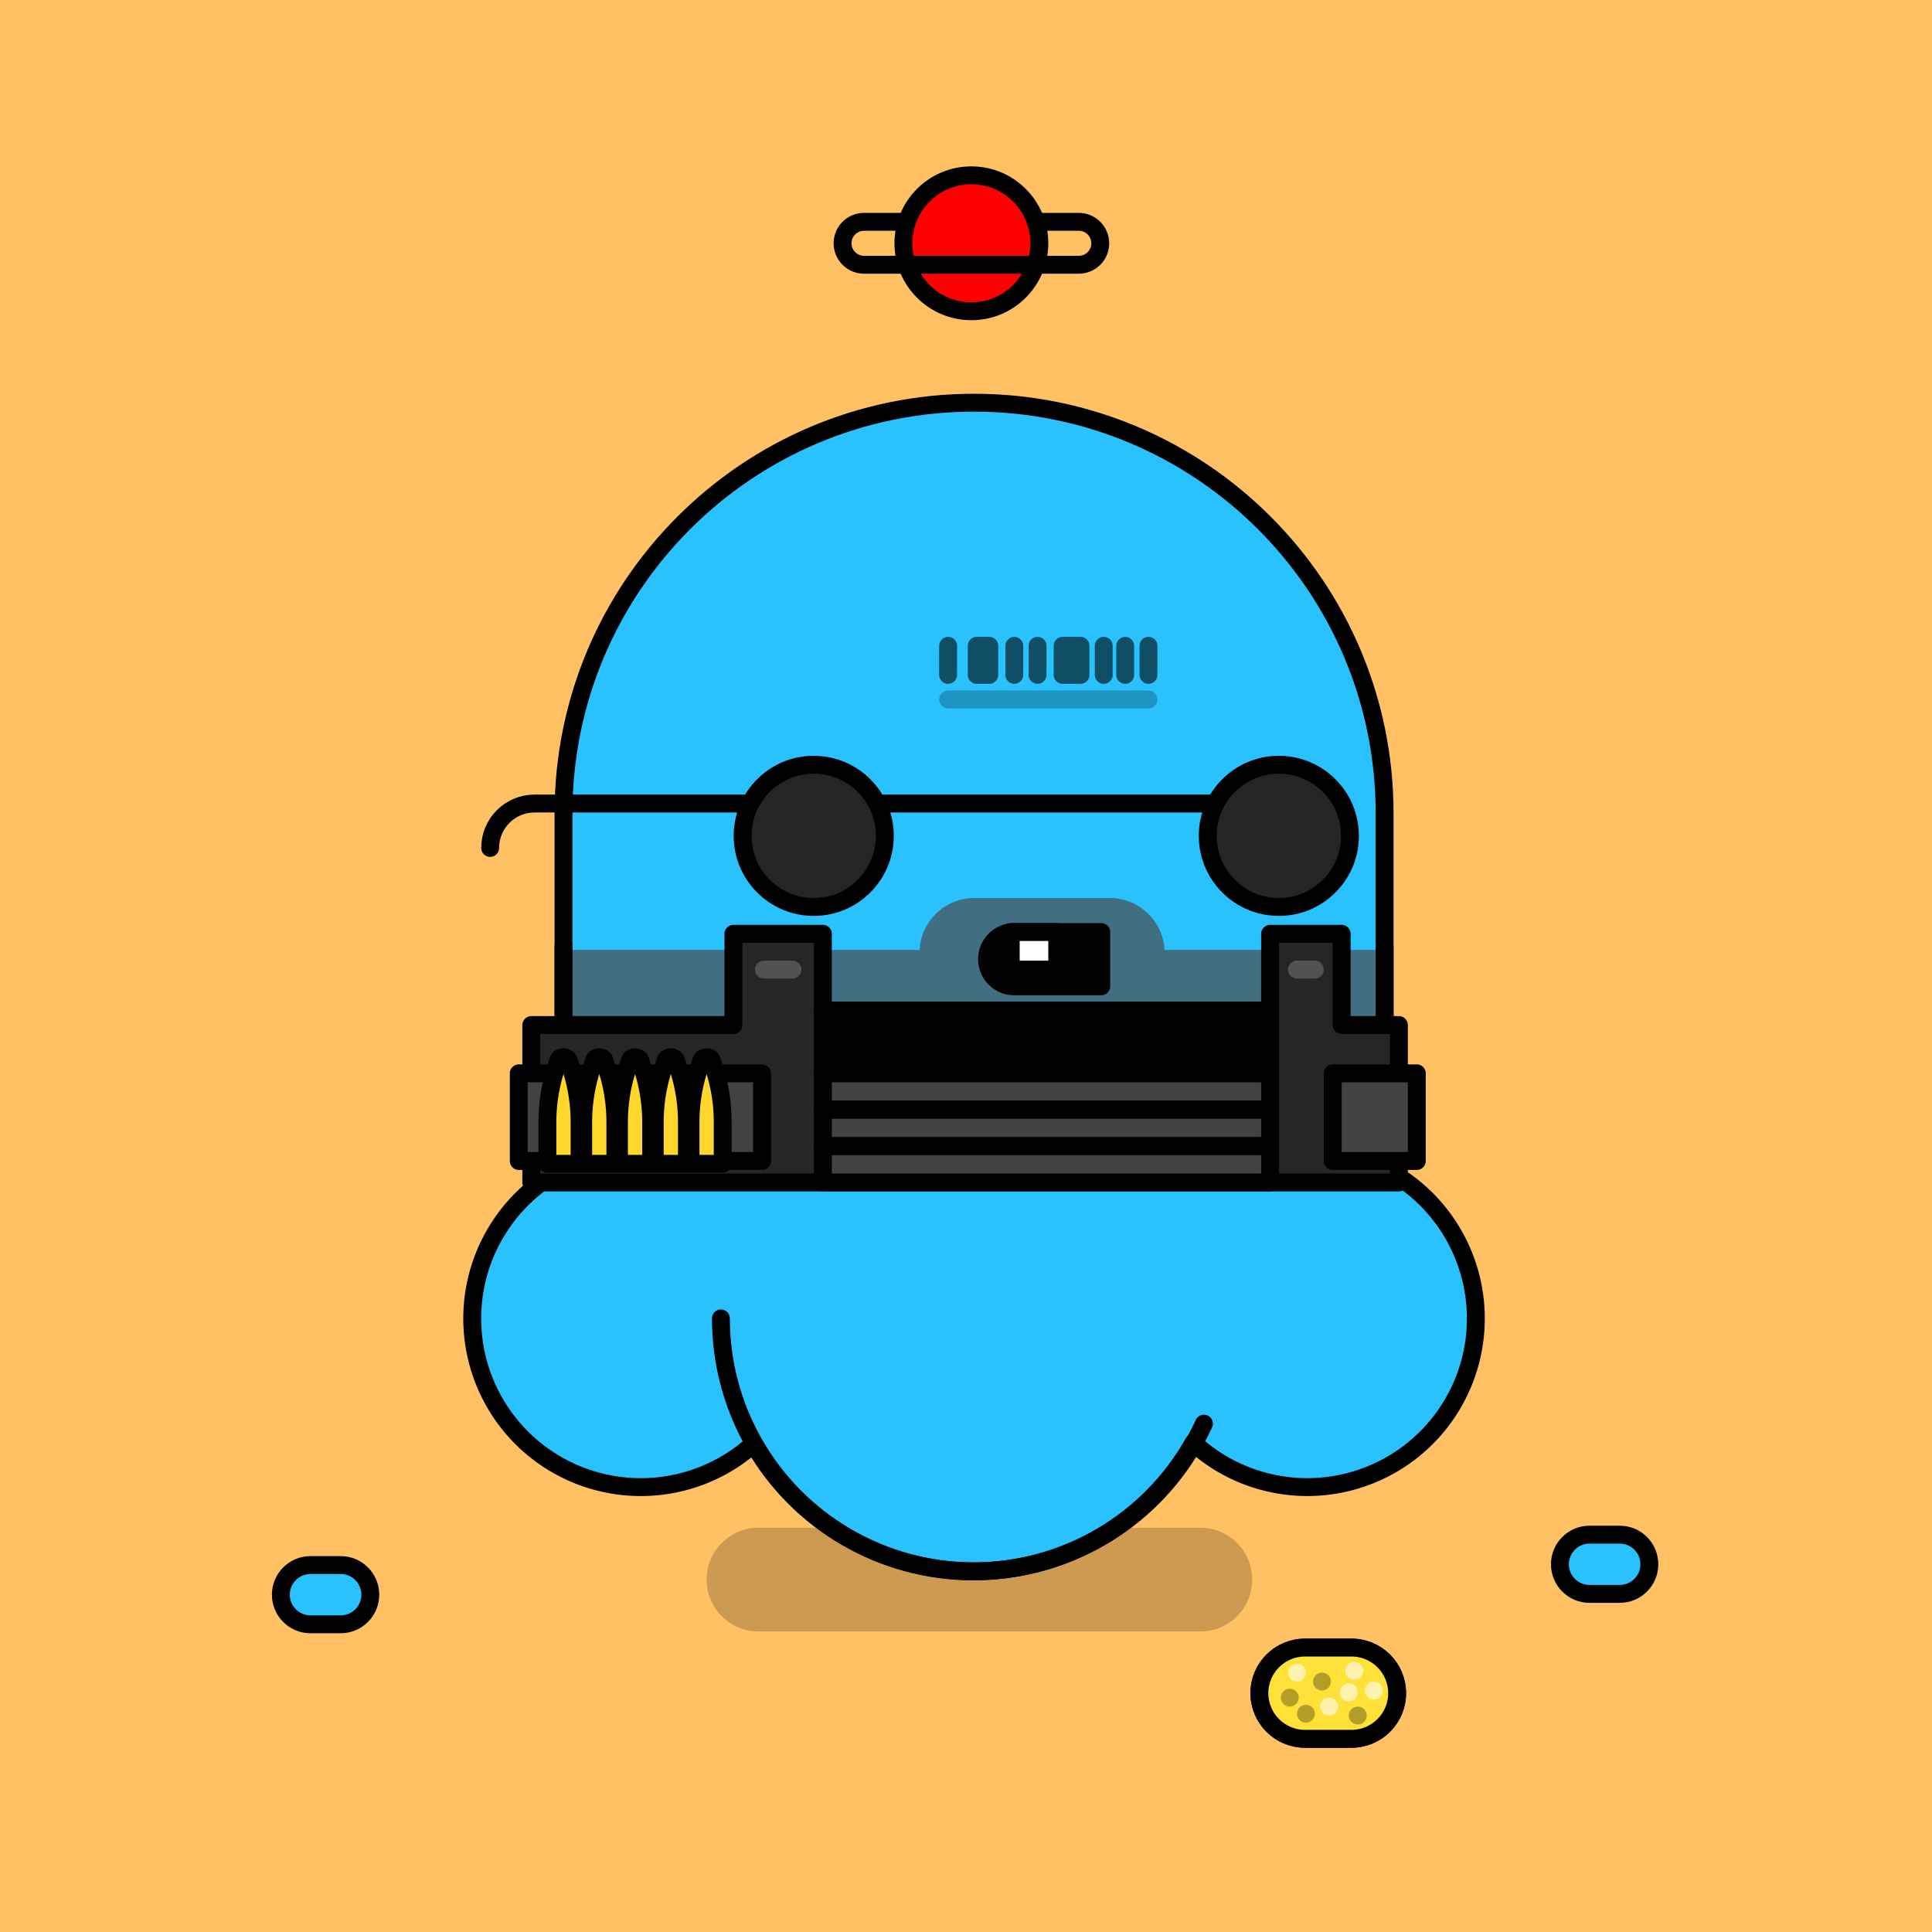
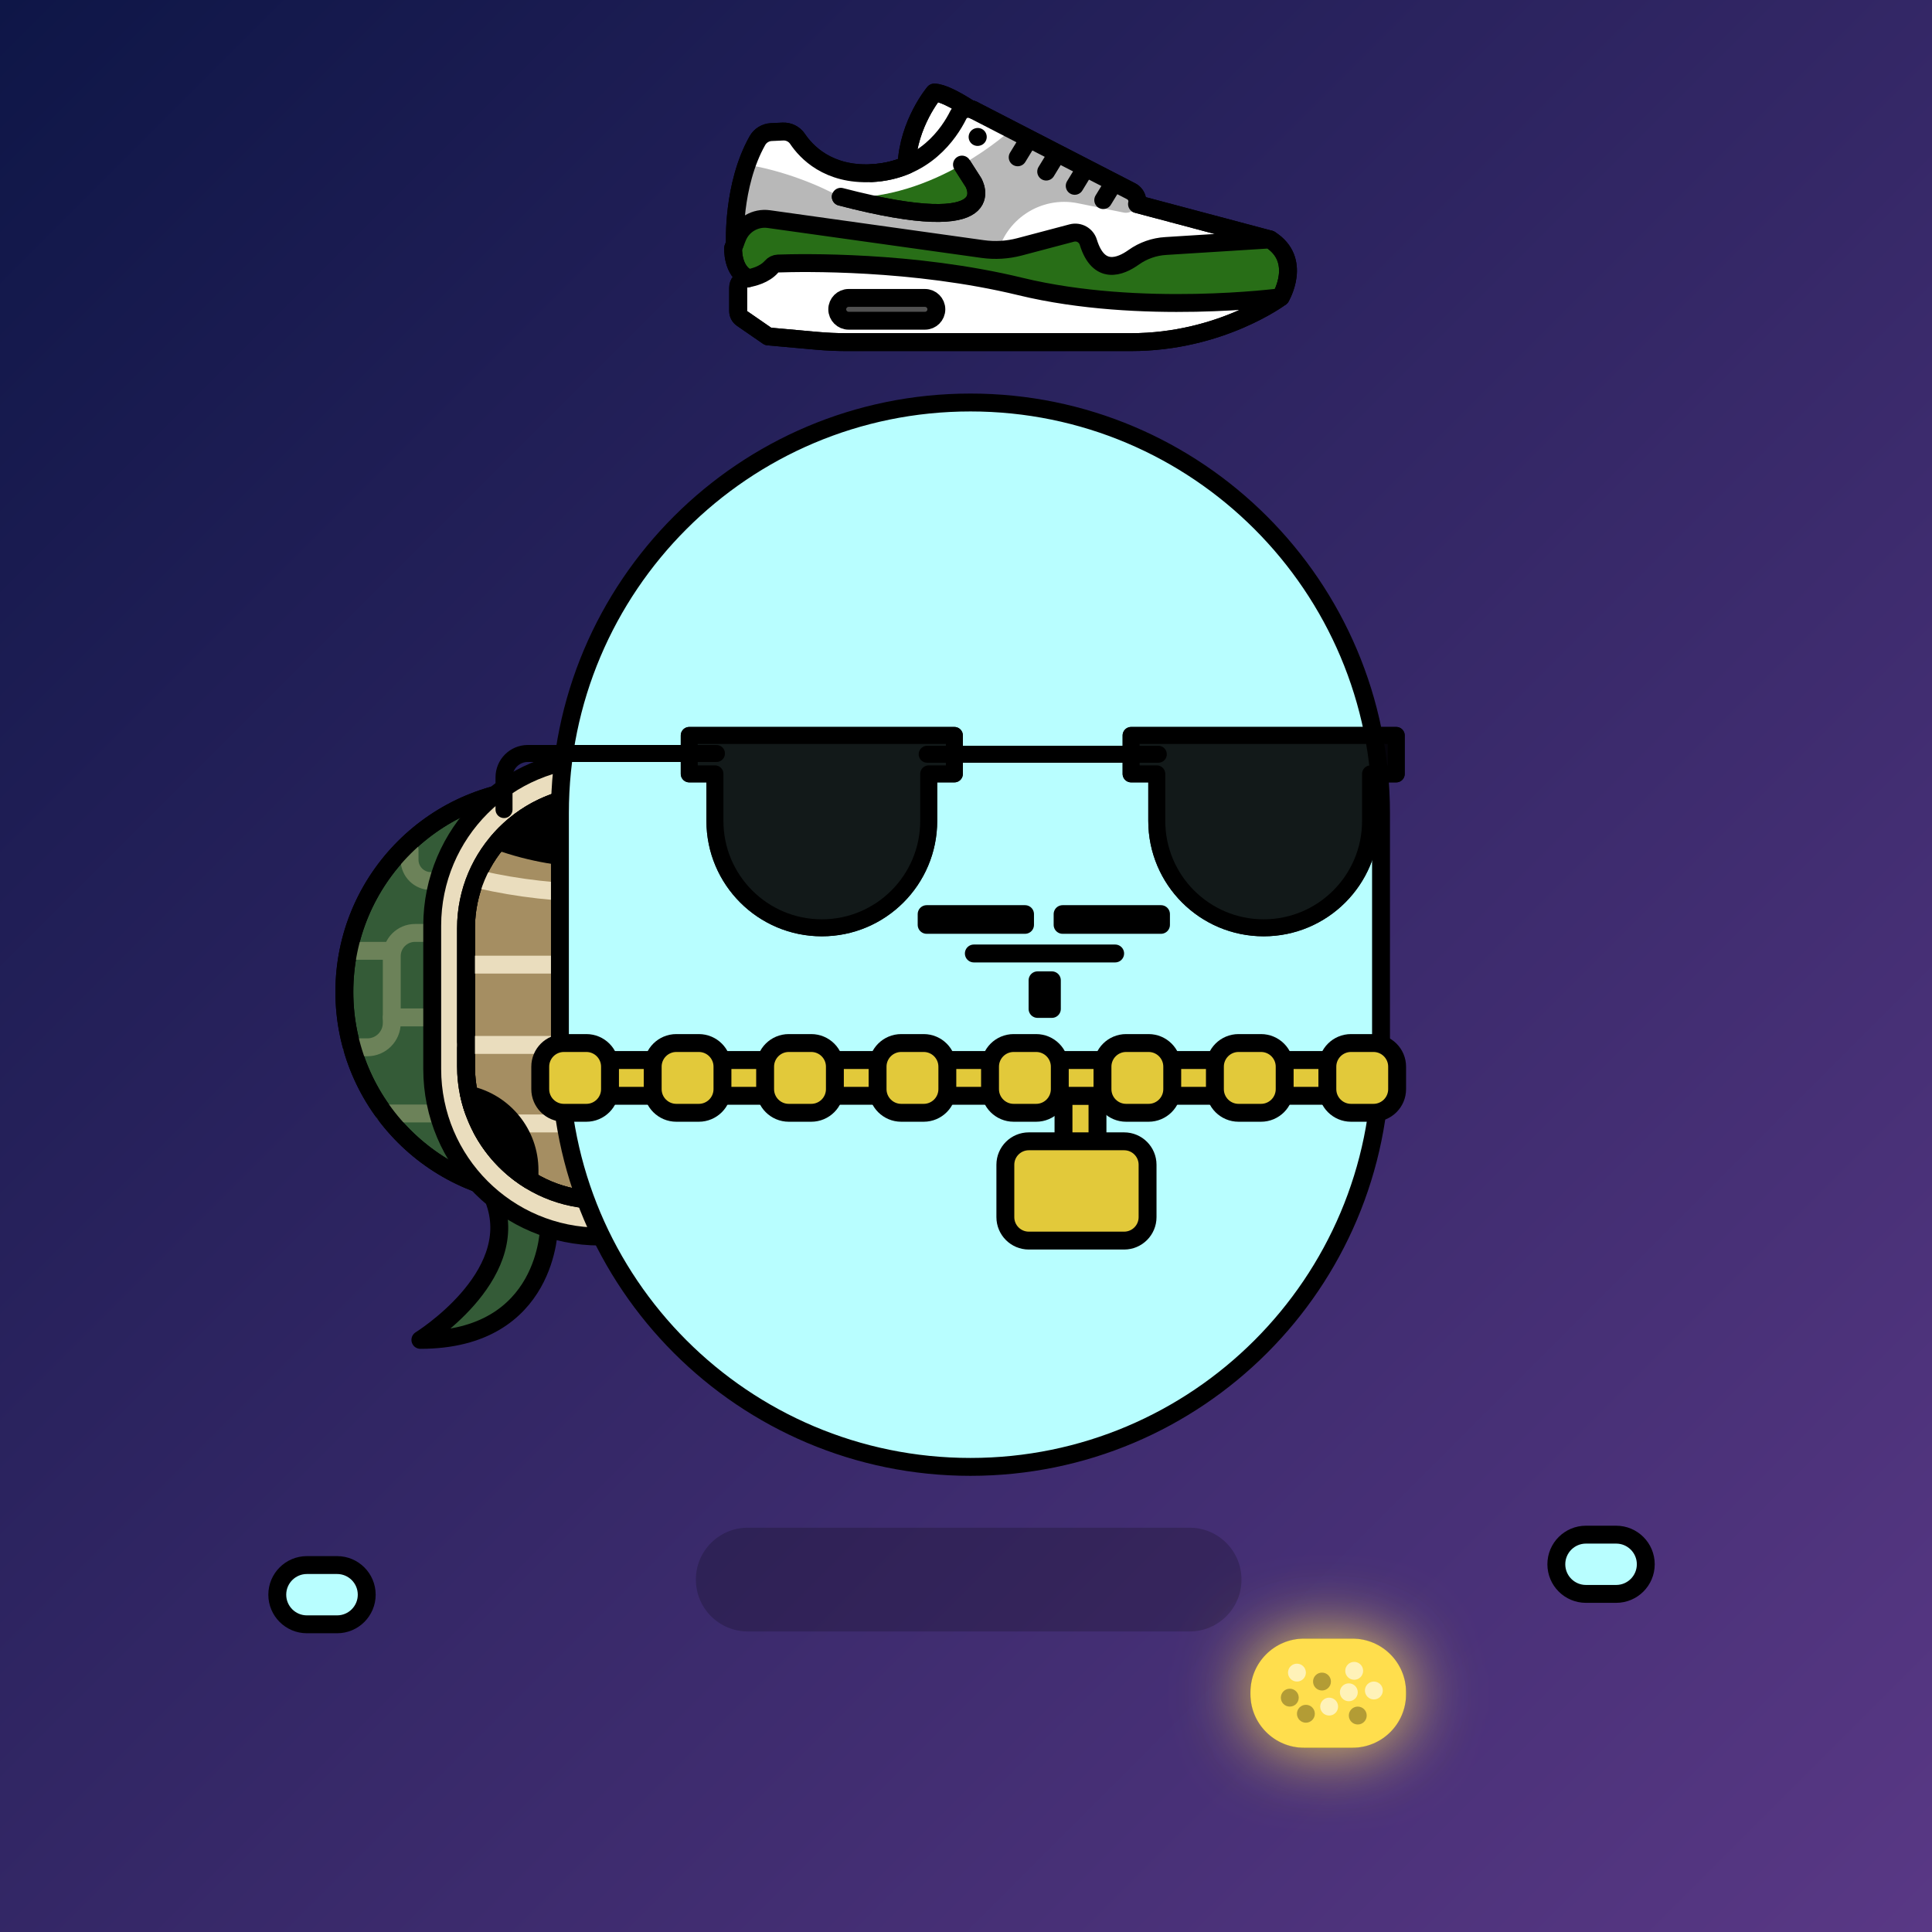
<svg xmlns="http://www.w3.org/2000/svg" id="Layer_1" data-name="Layer 1" viewBox="0 0 1080 1080">
  <defs>
    <linearGradient id="linear-gradient" x2="1080" y2="1080" gradientUnits="userSpaceOnUse">
-       <stop offset="0" stop-color="#ffc164" />
-       <stop offset="1" stop-color="#ffc164" />
+       <stop offset="0" stop-color="#0e1647" />
+       <stop offset="1" stop-color="#593885" />
    </linearGradient>
+     <filter id="glow">
+       <feGaussianBlur stdDeviation="20" result="coloredBlur" />
+       <feMerge>
+         <feMergeNode in="coloredBlur" />
+         <feMergeNode in="SourceGraphic" />
+       </feMerge>
+     </filter>
  </defs>
  <rect width="1080" height="1080" fill="url(#linear-gradient)" />
  <g transform="translate(0 20)" stroke="#000" stroke-linecap="round" stroke-linejoin="round" stroke-width="10">
-     <g fill="#29c2ff">
-       <rect x="157" y="854.88" width="50" height="33.12" rx="16.56" />
-       <rect x="872" y="837.88" width="50" height="33.12" rx="16.56" />
+     <g>
+       <path d="M306.91,665.54S307,729,235,729c0,0,56.32-34.88,41.66-76.94" fill="#345b37" stroke="#000" stroke-linecap="round" stroke-linejoin="round" stroke-width="10" />
+       <circle cx="306.59" cy="534.48" r="114.09" fill="#345b37" />
+       <path d="M240.85,472.51h0a11.9,11.9,0,0,1-11.9-11.9V455" transform="translate(0 0)" fill="none" stroke="#6c8259" />
+       <line x1="218.61" y1="511.52" x2="198.62" y2="511.52" stroke="#6c8259" />
+       <path d="M241.61,548.74H219V514.51a13,13,0,0,1,13-13h9.67" transform="translate(0 0)" fill="none" stroke="#6c8259" />
+       <path d="M219,548.83v3a13.62,13.62,0,0,1-13.62,13.62h-8.57" transform="translate(0 0)" fill="none" stroke="#6c8259" />
+       <line x1="214.95" y1="602.44" x2="244.49" y2="602.44" stroke="#6c8259" />
+       <circle cx="306.59" cy="534.48" r="114.09" fill="none" />
+       <rect x="260.5" y="424.16" width="149.61" height="226.68" rx="74.8" fill="#a58e62" />
+       <path d="M335.31,403.76h0a93.7,93.7,0,0,0-93.7,93.69v80.1a93.7,93.7,0,0,0,93.7,93.69h0A93.69,93.69,0,0,0,429,577.55v-80.1A93.69,93.69,0,0,0,335.31,403.76ZM410.11,576a74.8,74.8,0,0,1-74.8,74.8h0A74.8,74.8,0,0,1,260.5,576V499a74.8,74.8,0,0,1,74.81-74.8h0a74.8,74.8,0,0,1,74.8,74.8Z" transform="translate(0 0)" fill="#eaddbe" />
+       <line x1="263.14" y1="519.24" x2="407.4" y2="519.24" stroke="#eaddbe" />
+       <line x1="260.5" y1="564.12" x2="410.11" y2="564.12" stroke="#eaddbe" />
+       <line x1="262.01" y1="608.01" x2="407.84" y2="608.01" stroke="#eaddbe" />
+       <line x1="335.31" y1="424.16" x2="335.31" y2="650.84" stroke="#eaddbe" />
+       <path d="M278.59,450.22a167.64,167.64,0,0,0,113.29-.16,74.6,74.6,0,0,0-56.57-25.9h0A74.61,74.61,0,0,0,278.59,450.22Z" transform="translate(0 0)" />
+       <path d="M267.87,471.62a301.08,301.08,0,0,0,134.83-.21" fill="none" stroke="#eaddbe" />
+       <rect x="260.5" y="424.16" width="149.61" height="226.68" rx="74.8" fill="none" />
+       <path d="M262.24,592A74.88,74.88,0,0,0,296,639.68v-5.53A43.15,43.15,0,0,0,262.24,592Z" />
+     </g>
+         --&gt;
+ 
+         
+ 
+         
+ 
+ 
+ 
+ 
+         
+ 
+         <g fill="#b8feff">
      <rect x="704" y="901" width="77" height="51" rx="25.5" />
-       <rect x="395" y="834" width="305" height="58" rx="29" opacity="0.2" stroke="none" fill="#000" />
-       <path d="M774,630V434.61c0-126.75-102.75-229.5-229.5-229.5S315,307.86,315,434.61V630l-.12,3.38A94.24,94.24,0,1,0,421.26,787.11a141.39,141.39,0,0,0,245.89-.53A94.24,94.24,0,1,0,774.22,633.43Z" />
-       <path d="M403,717a140.88,140.88,0,0,0,13,59.19c1.63,3.53,3.41,7,5.31,10.35a141.41,141.41,0,0,0,245.91.53q3.13-5.48,5.78-11.25" fill="none" />
- 
+       <rect x="155" y="854.88" width="50" height="33.12" rx="16.56" />
+       <rect x="870" y="837.88" width="50" height="33.12" rx="16.56" />
+       <rect x="313" y="205" width="459" height="595" rx="229.5" />
+       <rect x="389" y="834" width="305" height="58" rx="29" fill="#000" opacity="0.2" stroke="none" />
            --&gt;

- 
-             
- 
        </g>
-     <g fill="#ff0000">
-       <circle cx="543" cy="116" r="38" />
-       <path d="M579.05,104h24a12,12,0,0,1,12,12h0a12,12,0,0,1-12,12H483a12,12,0,0,1-12-12h0a12,12,0,0,1,12-12h23.94" fill="none" />
-     </g>
-         --&gt;
- 
-         
- 
-         
- 
-         
- 
-         
- 
-         
- 
-         
- 
-         
- 
-         
- 
-         
- 
-         
- 
-         
- 
-         
- 
-         
- 
-         
- 
-         
- 
-         
- 
-         
- 
-         
- 
-         
- 
- 
- 
- 
- 
- 
- 
- 
- 
-         
- 
- 
- 
-         
- 
-         
- 
-         
- 
-         
-         <g fill="#252525">
-       <circle cx="454.88" cy="447.25" r="39.75" />
-       <circle cx="714.88" cy="447.25" r="39.75" />
-       <line x1="490.27" y1="429.17" x2="679.48" y2="429.17" />
-       <path d="M419.48,429.17H298.83A24.83,24.83,0,0,0,274,454h0" fill="none" />
-     </g>
-         --&gt;
- 
-         
- 
-         
- 
-         
- 
-         
- 
-         
- 
-         
- 
-         
- 
-         
- 
-         
- 
-         
- 
-         
- 
-         
- 
-         
- 
- 
- 
- 
- 
- 
- 
- 
- 
- 
- 
-         
- 
- 
- 
-         
- 
-         
- 
-         
- 
-         
- 
-         
- 
-         
- 
-         
- 
-         
- 
-         
- 
-         
+     <g fill="#286e17" transform="translate(0 -30)">
+       <path d="M710,143.86l-74.41-19.79a6.23,6.23,0,0,0,.07-2.69,6.38,6.38,0,0,0-3.33-4.45L544.1,71.48a6.24,6.24,0,0,0-2-.63c-8.45-5.41-15.73-9.1-19.85-9.1,0,0-14.48,17.16-15.49,40.66a57,57,0,0,1-19.58,4.38c-24.35,1.23-36.58-12-41.36-19.16a9.34,9.34,0,0,0-8.19-4.09l-6.49.3a9.42,9.42,0,0,0-7.76,4.81c-14.12,25.08-12.54,57.52-12.54,57.52l144.84,7.37,52.66,16.62Z" fill="#fff" />
+       <path d="M487.16,106.79c-24.35,1.23-36.58-12-41.36-19.16a9.34,9.34,0,0,0-8.19-4.09l-6.49.3a9.42,9.42,0,0,0-7.76,4.81c-14.12,25.08-12.54,57.52-12.54,57.52l146.39,7.45h0a38.45,38.45,0,0,1,45.33-30l25.56,5.2a6.36,6.36,0,0,0,7.51-7.43h0a6.38,6.38,0,0,0-3.33-4.45L544.1,71.48a6.19,6.19,0,0,0-8.38,2.73C530.59,84.56,516.68,105.3,487.16,106.79Z" fill="#b8b8b8" stroke="none" />
+       <path d="M715.93,176.14s12.35-20.73-6-32.28l-58.27,3.66a34.37,34.37,0,0,0-17.88,6.28c-7.51,5.37-19.66,10.25-25.41-8.4a7.62,7.62,0,0,0-9.2-5.15L569.88,148a52.48,52.48,0,0,1-20.61,1.21L429.76,132.48a16.45,16.45,0,0,0-17.53,10.17l-2.39,6s-.75,12.75,8.39,16.94,160.59,23.71,160.59,23.71l95.26-1.19Z" />
+       <path d="M715.93,176.14s-33.48,25.11-83.7,25.11H473.09c-5.5,0-11-.25-16.47-.74l-27.26-2.45L414.78,188a5,5,0,0,1-2.15-4.11V170.75a5,5,0,0,1,4.27-4.95c4.21-.63,10.54-2.29,14.41-6.74a5.07,5.07,0,0,1,3.63-1.75c12.85-.45,75.45-1.72,135.51,12.85C637.81,186.5,715.93,176.14,715.93,176.14Z" fill="#fff" />
+       <path d="M470,120c93.26,24.31,74.15-8,74.15-8l-6.4-10" />
+       <line x1="621.1" y1="114.68" x2="616.71" y2="121.86" />
+       <line x1="605.15" y1="106.71" x2="600.77" y2="113.89" />
+       <line x1="589.21" y1="98.74" x2="584.83" y2="105.92" />
+       <line x1="573.27" y1="90.77" x2="568.89" y2="97.94" />
+       <rect x="468.02" y="176.54" width="55.4" height="12.75" rx="6.38" transform="translate(991.45 365.83) rotate(-180)" fill="#515151" />
+       <path d="M423.36,88.65a9.42,9.42,0,0,1,7.76-4.81l6.49-.3a9.34,9.34,0,0,1,8.19,4.09c4.78,7.13,17,20.39,41.36,19.16,29.52-1.49,43.43-22.23,48.56-32.58a6.19,6.19,0,0,1,8.38-2.73l21.29,10.89h0s-43.19,40.43-95.28,38h0c-11.21-6.41-31.94-15-52.72-18.32A83.57,83.57,0,0,1,423.36,88.65Z" fill="#fff" stroke="none" />
+       <line x1="546.47" y1="86.57" x2="546.59" y2="86.54" />
+       <path d="M710,143.86l-74.41-19.79a6.23,6.23,0,0,0,.07-2.69,6.38,6.38,0,0,0-3.33-4.45L544.1,71.48a6.24,6.24,0,0,0-2-.63c-8.45-5.41-15.73-9.1-19.85-9.1,0,0-14.48,17.16-15.49,40.66a57,57,0,0,1-19.58,4.38c-24.35,1.23-36.58-12-41.36-19.16a9.34,9.34,0,0,0-8.19-4.09l-6.49.3a9.42,9.42,0,0,0-7.76,4.81c-14.12,25.08-12.54,57.52-12.54,57.52h0l-1,2.47s-.75,12.75,8.39,16.94l-1.33.22a5,5,0,0,0-4.27,4.95v13.13a5,5,0,0,0,2.15,4.11l14.58,10.07,27.26,2.45c5.47.49,11,.74,16.47.74H632.23c50.22,0,83.7-25.11,83.7-25.11S728.28,155.41,710,143.86Z" fill="none" />
+       <path d="M487.16,106.79c29.52-1.49,43.43-22.23,48.56-32.58a6.19,6.19,0,0,1,8.38-2.73" fill="none" />
+       <path d="M470,120c93.26,24.31,74.15-8,74.15-8l-6.4-10" fill="none" stroke="#000" stroke-linecap="round" stroke-linejoin="round" stroke-width="10" />
+     </g>
+         --&gt;
+ 
+         
+ 
+ 
+ 
+ 
+ 
+ 
+ 
+ 
+ 
+         
+ 
+ 
+ 
+         
+ 
+         
+ 
+         
+         <g transform="translate(30 25) scale(0.95 0.95)">
+       <path d="M390,396H279a14,14,0,0,0-14,14h0v19" fill="none" />
+       <line x1="514" y1="396.45" x2="650" y2="396.45" />
+       <path d="M530,385.39H374V408h15.1v27.68a62.9,62.9,0,0,0,62.9,62.9h0a62.9,62.9,0,0,0,62.9-62.9V408H530Z" fill="#000000" opacity="0.9" />
+       <path d="M790,385.39H634V408h15.1v27.68a62.9,62.9,0,0,0,62.9,62.9h0a62.9,62.9,0,0,0,62.9-62.9V408H790Z" fill="#000000" opacity="0.9" />
+       <path d="M530,385.39H374V408h15.1v27.68a62.9,62.9,0,0,0,62.9,62.9h0a62.9,62.9,0,0,0,62.9-62.9V408H530Z" fill="none" />
+       <path d="M790,385.39H634V408h15.1v27.68a62.9,62.9,0,0,0,62.9,62.9h0a62.9,62.9,0,0,0,62.9-62.9V408H790Z" fill="none" />
+     </g>
+         --&gt;
+ 
+         
+ 
+         
+ 
+         
+ 
+         
+ 
+         
+ 
+         
+ 
+         
+ 
+         
+ 
+         
+ 
+         
+ 
+         
+ 
+         
+ 
+         
+ 
+         
+ 
+ 
+ 
+ 
+ 
+ 
+ 
+ 
+ 
+ 
+ 
+         
+ 
+ 

        

        

        

        
        <g>
-       <path d="M651,511a30.68,30.68,0,0,0-30.63-29H544.68a30.68,30.68,0,0,0-30.63,29H313v57H772V511Z" fill="#4b4b4b" stroke="none" opacity="0.7" />
-       <line x1="313" y1="509" x2="313" y2="553" transform="translate(2 0)" />
-       <line x1="772" y1="509" x2="772" y2="553" transform="translate(2 0)" />
-       <polygon points="750 553 750 502 710 502 710 545 460 545 460 502 410 502 410 553 297 553 297 641 782 641 782 553 750 553" fill="#262626" />
-       <rect x="460" y="545" width="250" height="35" stroke-width="10" />
-       <rect x="460" y="580" width="250" height="20.22" fill="#424242" />
-       <rect x="460" y="600.39" width="250" height="20.22" fill="#424242" />
-       <rect x="460" y="620.78" width="250" height="20.22" fill="#424242" />
-       <rect x="290" y="580" width="136" height="49" fill="#424242" />
-       <rect x="745" y="580" width="47" height="49" fill="#424242" />
-       <line x1="725" y1="522" x2="735" y2="522" opacity="0.2" stroke="#fff" />
-       <line x1="427" y1="522" x2="443" y2="522" opacity="0.2" stroke="#fff" />
-       <path d="M324,607.05v23.52H306V607.05a96.94,96.94,0,0,1,4.22-28.16l1.88-6.17c.7-2.29,5.1-2.29,5.8,0l1.88,6.17A96.94,96.94,0,0,1,324,607.05Z" fill="#ffd62c" />
-       <path d="M344,607.05v23.52H326V607.05a96.94,96.94,0,0,1,4.22-28.16l1.88-6.17c.7-2.29,5.1-2.29,5.8,0l1.88,6.17A96.94,96.94,0,0,1,344,607.05Z" fill="#ffd62c" />
-       <path d="M364,607.05v23.52H346V607.05a96.94,96.94,0,0,1,4.22-28.16l1.88-6.17c.7-2.29,5.1-2.29,5.8,0l1.88,6.17A96.94,96.94,0,0,1,364,607.05Z" fill="#ffd62c" />
-       <path d="M384,607.05v23.52H366V607.05a96.94,96.94,0,0,1,4.22-28.16l1.88-6.17c.7-2.29,5.1-2.29,5.8,0l1.88,6.17A96.94,96.94,0,0,1,384,607.05Z" fill="#ffd62c" />
-       <path d="M404,607.05v23.52H386V607.05a96.94,96.94,0,0,1,4.22-28.16l1.88-6.17c.7-2.29,5.1-2.29,5.8,0l1.88,6.17A96.94,96.94,0,0,1,404,607.05Z" fill="#ffd62c" />
-       <path d="M566.93,501a15.18,15.18,0,0,0-15.18,15.18h0a15.18,15.18,0,0,0,15.18,15.18h48.68V501Z" />
-       <rect x="565" y="501" width="26" height="21" stroke-width="10" fill="#fff" />
-     </g>
-         --&gt;
- 
- 
- 
- 
- 
- 
- 
- 
- 
- 
-         
- 
- 
- 
-         
- 
-         
- 
-         
- 
-         
- 
-         
- 
-         
- 
-         
- 
- 
- 
- 
- 
-         
- 
- 
- 
-         
-         <g transform="translate(0 -19)" opacity="0.6">
-       <line x1="530" y1="360" x2="530" y2="376.26" />
-       <rect x="546" y="360" width="7" height="16.26" />
-       <line x1="567" y1="360" x2="567" y2="376.26" />
-       <line x1="580" y1="360" x2="580" y2="376.26" />
-       <line x1="617" y1="360" x2="617" y2="376.26" />
-       <line x1="629" y1="360" x2="629" y2="376.26" />
-       <line x1="642" y1="360" x2="642" y2="376.26" />
-       <rect x="594" y="360" width="10" height="16.26" />
-       <line x1="530" y1="390" x2="642" y2="390" opacity="0.4" />
-     </g>
-         --&gt;
- 
-         
- 
-         
- 
-         
- 
-         
- 
-         
- 
-         
- 
-         
-         <g fill="#ffe138">
-       <path d="M729.67,901H755.5A25.5,25.5,0,0,1,781,926.5h0A25.5,25.5,0,0,1,755.5,952h-26A25.5,25.5,0,0,1,704,926.5h0A25.5,25.5,0,0,1,729.5,901Z" />
+       <g fill="#e2c93a">
+         <rect x="594.5" y="592.5" width="19" height="50" />
+         <rect x="325" y="572.56" width="440" height="20" />
+         <rect x="562" y="618" width="79.5" height="55.5" rx="13.11" />
+         <rect x="302" y="563.06" width="39" height="39" rx="13.22" />
+         <rect x="364.86" y="563.06" width="39" height="39" rx="13.22" />
+         <rect x="427.71" y="563.06" width="39" height="39" rx="13.22" />
+         <rect x="490.57" y="563.06" width="39" height="39" rx="13.22" />
+         <rect x="679.14" y="563.06" width="39" height="39" rx="13.22" />
+         <rect x="742" y="563.06" width="39" height="39" rx="13.22" />
+         <rect x="616.29" y="563.06" width="39" height="39" rx="13.22" />
+         <rect x="553.43" y="563.06" width="39" height="39" rx="13.22" />
+       </g>
+       <line x1="544.38" y1="513" x2="623.38" y2="513" />
+       <rect x="518" y="491" width="55" height="6" />
+       <rect x="594" y="491" width="55" height="6" />
+       <rect x="580" y="528" width="8" height="16" />
+     </g>
+         --&gt;
+ 
+         
+ 
+         
+ 
+         
+ 
+         
+ 
+         
+ 
+         
+ 
+         
+ 
+         
+ 
+         
+ 
+         
+ 
+ 
+ 
+ 
+ 
+ 
+ 
+ 
+ 
+ 
+         
+ 
+ 
+ 
+         
+ 
+         
+ 
+         
+ 
+         
+ 
+         
+ 
+         
+ 
+         
+ 
+ 
+ 
+ 
+ 
+         
+ 
+ 
+ 
+         
+ 
+         
+ 
+         
+ 
+         
+ 
+         
+ 
+         
+ 
+         
+ 
+         
+         <g fill="#ffde4d" stroke="none" style="filter:url(#glow)">
+       <rect width="1080" height="1080" fill="#fff" transform="translate(0 -20)" opacity="0" />
+       <rect x="699" y="896" width="87" height="61" rx="30" />
      <circle cx="725" cy="915" r="5" fill="#fff" stroke="none" opacity="0.6" />
      <circle cx="739" cy="920" r="5" fill="#000" stroke="none" opacity="0.3" />
      <circle cx="757" cy="914" r="5" fill="#fff" stroke="none" opacity="0.6" />
      <circle cx="754" cy="926" r="5" fill="#fff" stroke="none" opacity="0.6" />
      <circle cx="768" cy="925" r="5" fill="#fff" stroke="none" opacity="0.6" />
      <circle cx="759" cy="939" r="5" fill="#000" stroke="none" opacity="0.3" />
      <circle cx="743" cy="934" r="5" fill="#fff" stroke="none" opacity="0.6" />
      <circle cx="730" cy="938" r="5" fill="#000" stroke="none" opacity="0.3" />
      <circle cx="721" cy="929" r="5" fill="#000" stroke="none" opacity="0.3" />
    </g>
        --&gt;


- 
- 
- 
- 
- 
- 
- 
- 
- 
- 
- 
- 
- 
- 
- 
- 
- 
- 
- 
    </g>
</svg>
